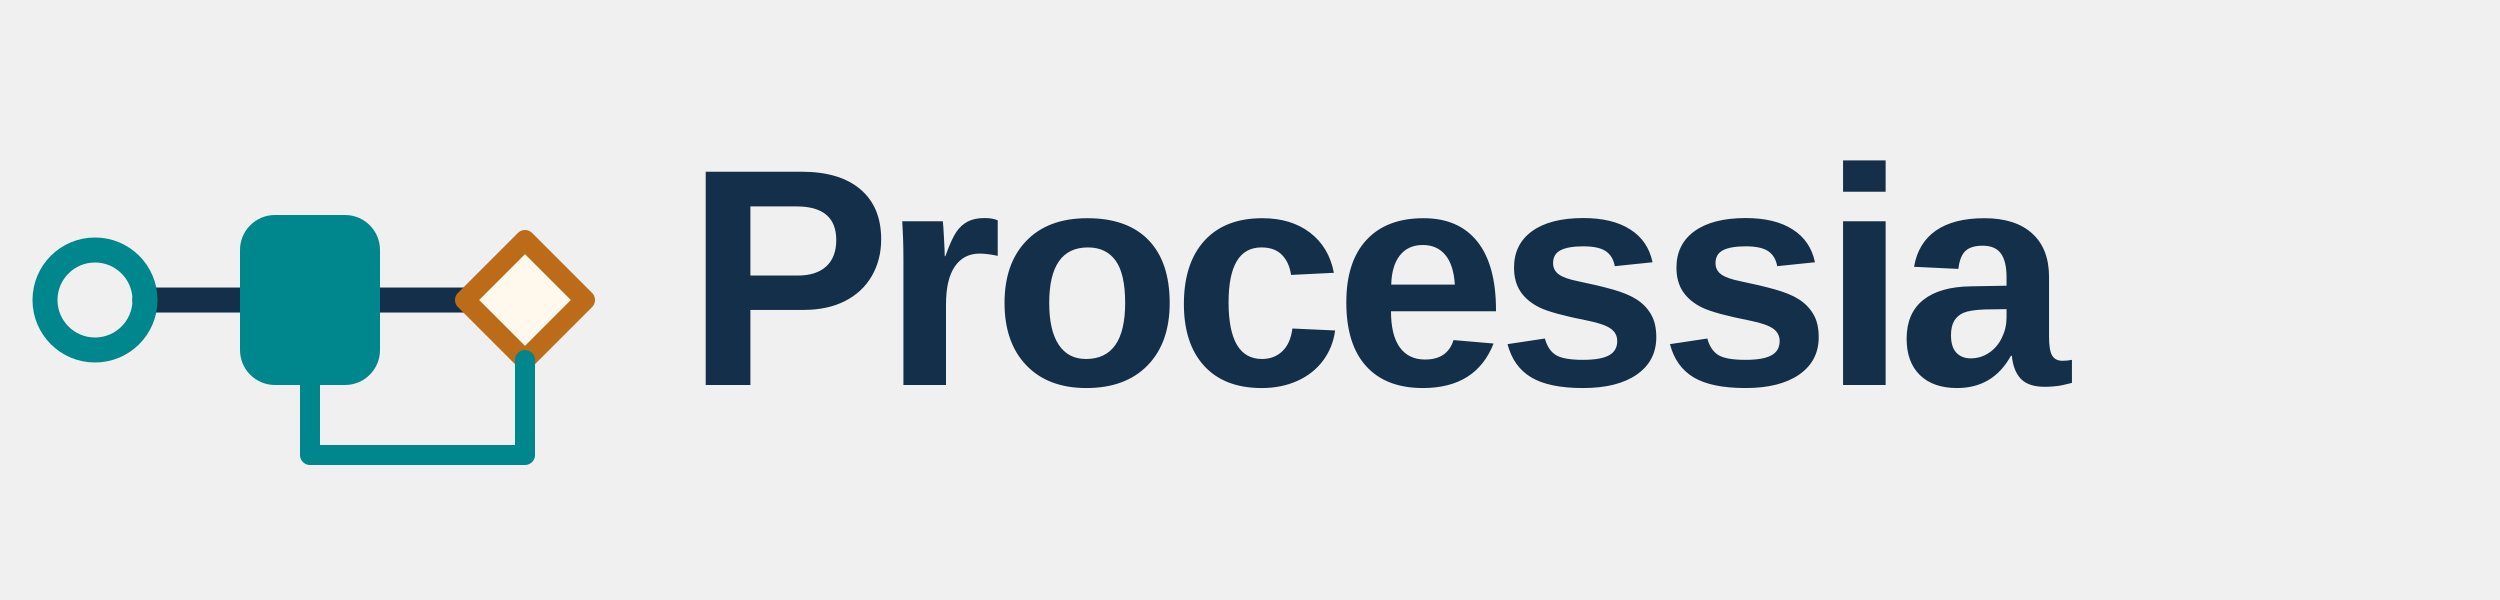
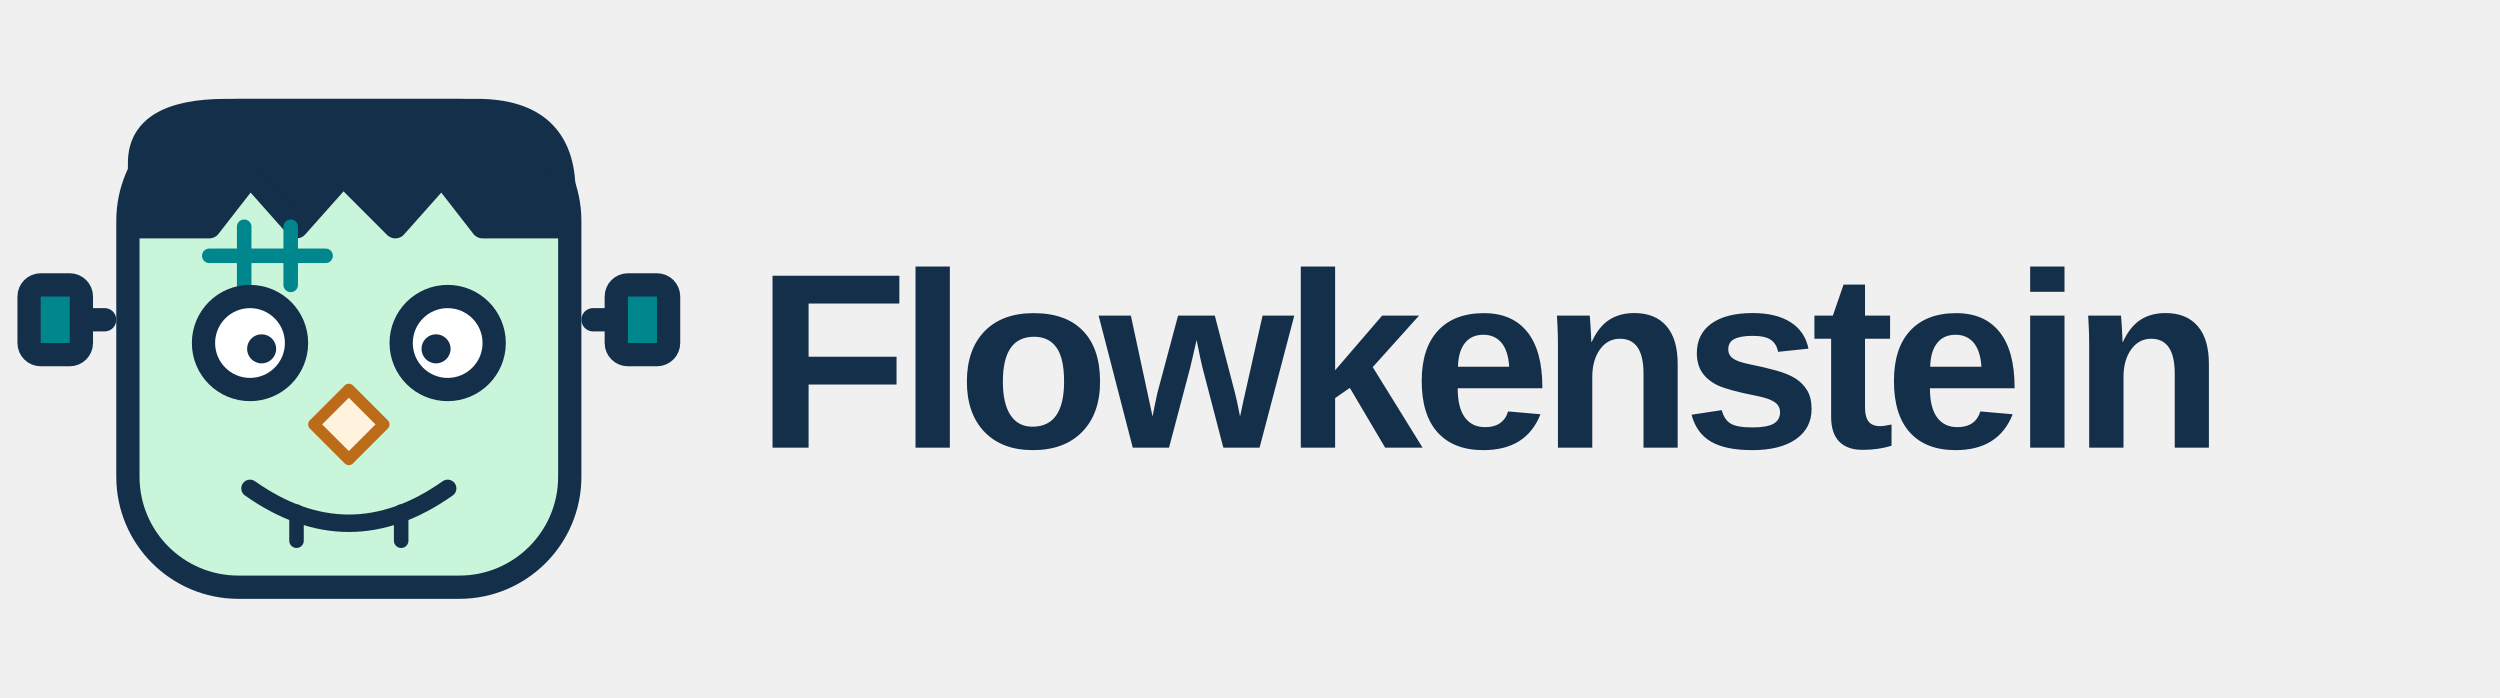
- <svg xmlns="http://www.w3.org/2000/svg" width="500" height="120" viewBox="0 0 500 120" role="img" aria-labelledby="title">
-   <g fill="none" stroke-linecap="round" stroke-linejoin="round">
-     <path d="M29 60h19M76 60h20" stroke="#142f49" stroke-width="5" />
-     <circle cx="19" cy="60" r="10" stroke="#00868d" stroke-width="5" />
-     <rect x="48" y="43" width="28" height="34" rx="7" fill="#00868d" />
-     <path d="m105 48 12 12-12 12-12-12Z" fill="#fff8ed" stroke="#bc6b18" stroke-width="4" />
-     <path d="M62 77v14h43V72" stroke="#00868d" stroke-width="4" />
+ <svg xmlns="http://www.w3.org/2000/svg" viewBox="0 0 430 120" role="img" aria-label="Flowkenstein">
+   <g stroke="#142f49" stroke-width="4" stroke-linecap="round" stroke-linejoin="round">
+     <path d="M18 55H9m93 0h9" />
+     <rect x="5" y="49" width="9" height="12" rx="2" fill="#00868d" />
+     <rect x="106" y="49" width="9" height="12" rx="2" fill="#00868d" />
+     <rect x="22" y="19" width="76" height="82" rx="19" fill="#c9f5da" />
+     <path d="M24 39V28q0-9 15-9h43q15 0 15 14v6H83l-7-9-8 9-9-9-8 9-8-9-7 9Z" fill="#142f49" />
+     <path d="M36 44h20m-14-5v10m8-10v10" stroke="#00868d" stroke-width="2.5" />
+     <circle cx="43" cy="59" r="8" fill="white" />
+     <circle cx="77" cy="59" r="8" fill="white" />
+     <circle cx="45" cy="60" r="2.5" fill="#142f49" stroke="none" />
+     <circle cx="75" cy="60" r="2.5" fill="#142f49" stroke="none" />
+     <path d="m60 67 6 6-6 6-6-6Z" fill="#fff3de" stroke="#bc6b18" stroke-width="2" />
+     <path d="M43 84q17 12 34 0" fill="none" stroke-width="3" />
+     <path d="M51 88v5m18-5v5" stroke-width="2.5" />
  </g>
-   <text x="137" y="77" fill="#142f49" font-family="Arial, sans-serif" font-size="62" font-weight="700" letter-spacing="-2">Processia</text>
+   <text x="130" y="77" fill="#142f49" font-family="Arial,sans-serif" font-size="43" font-weight="700" letter-spacing="-1.8">Flowkenstein</text>
</svg>
